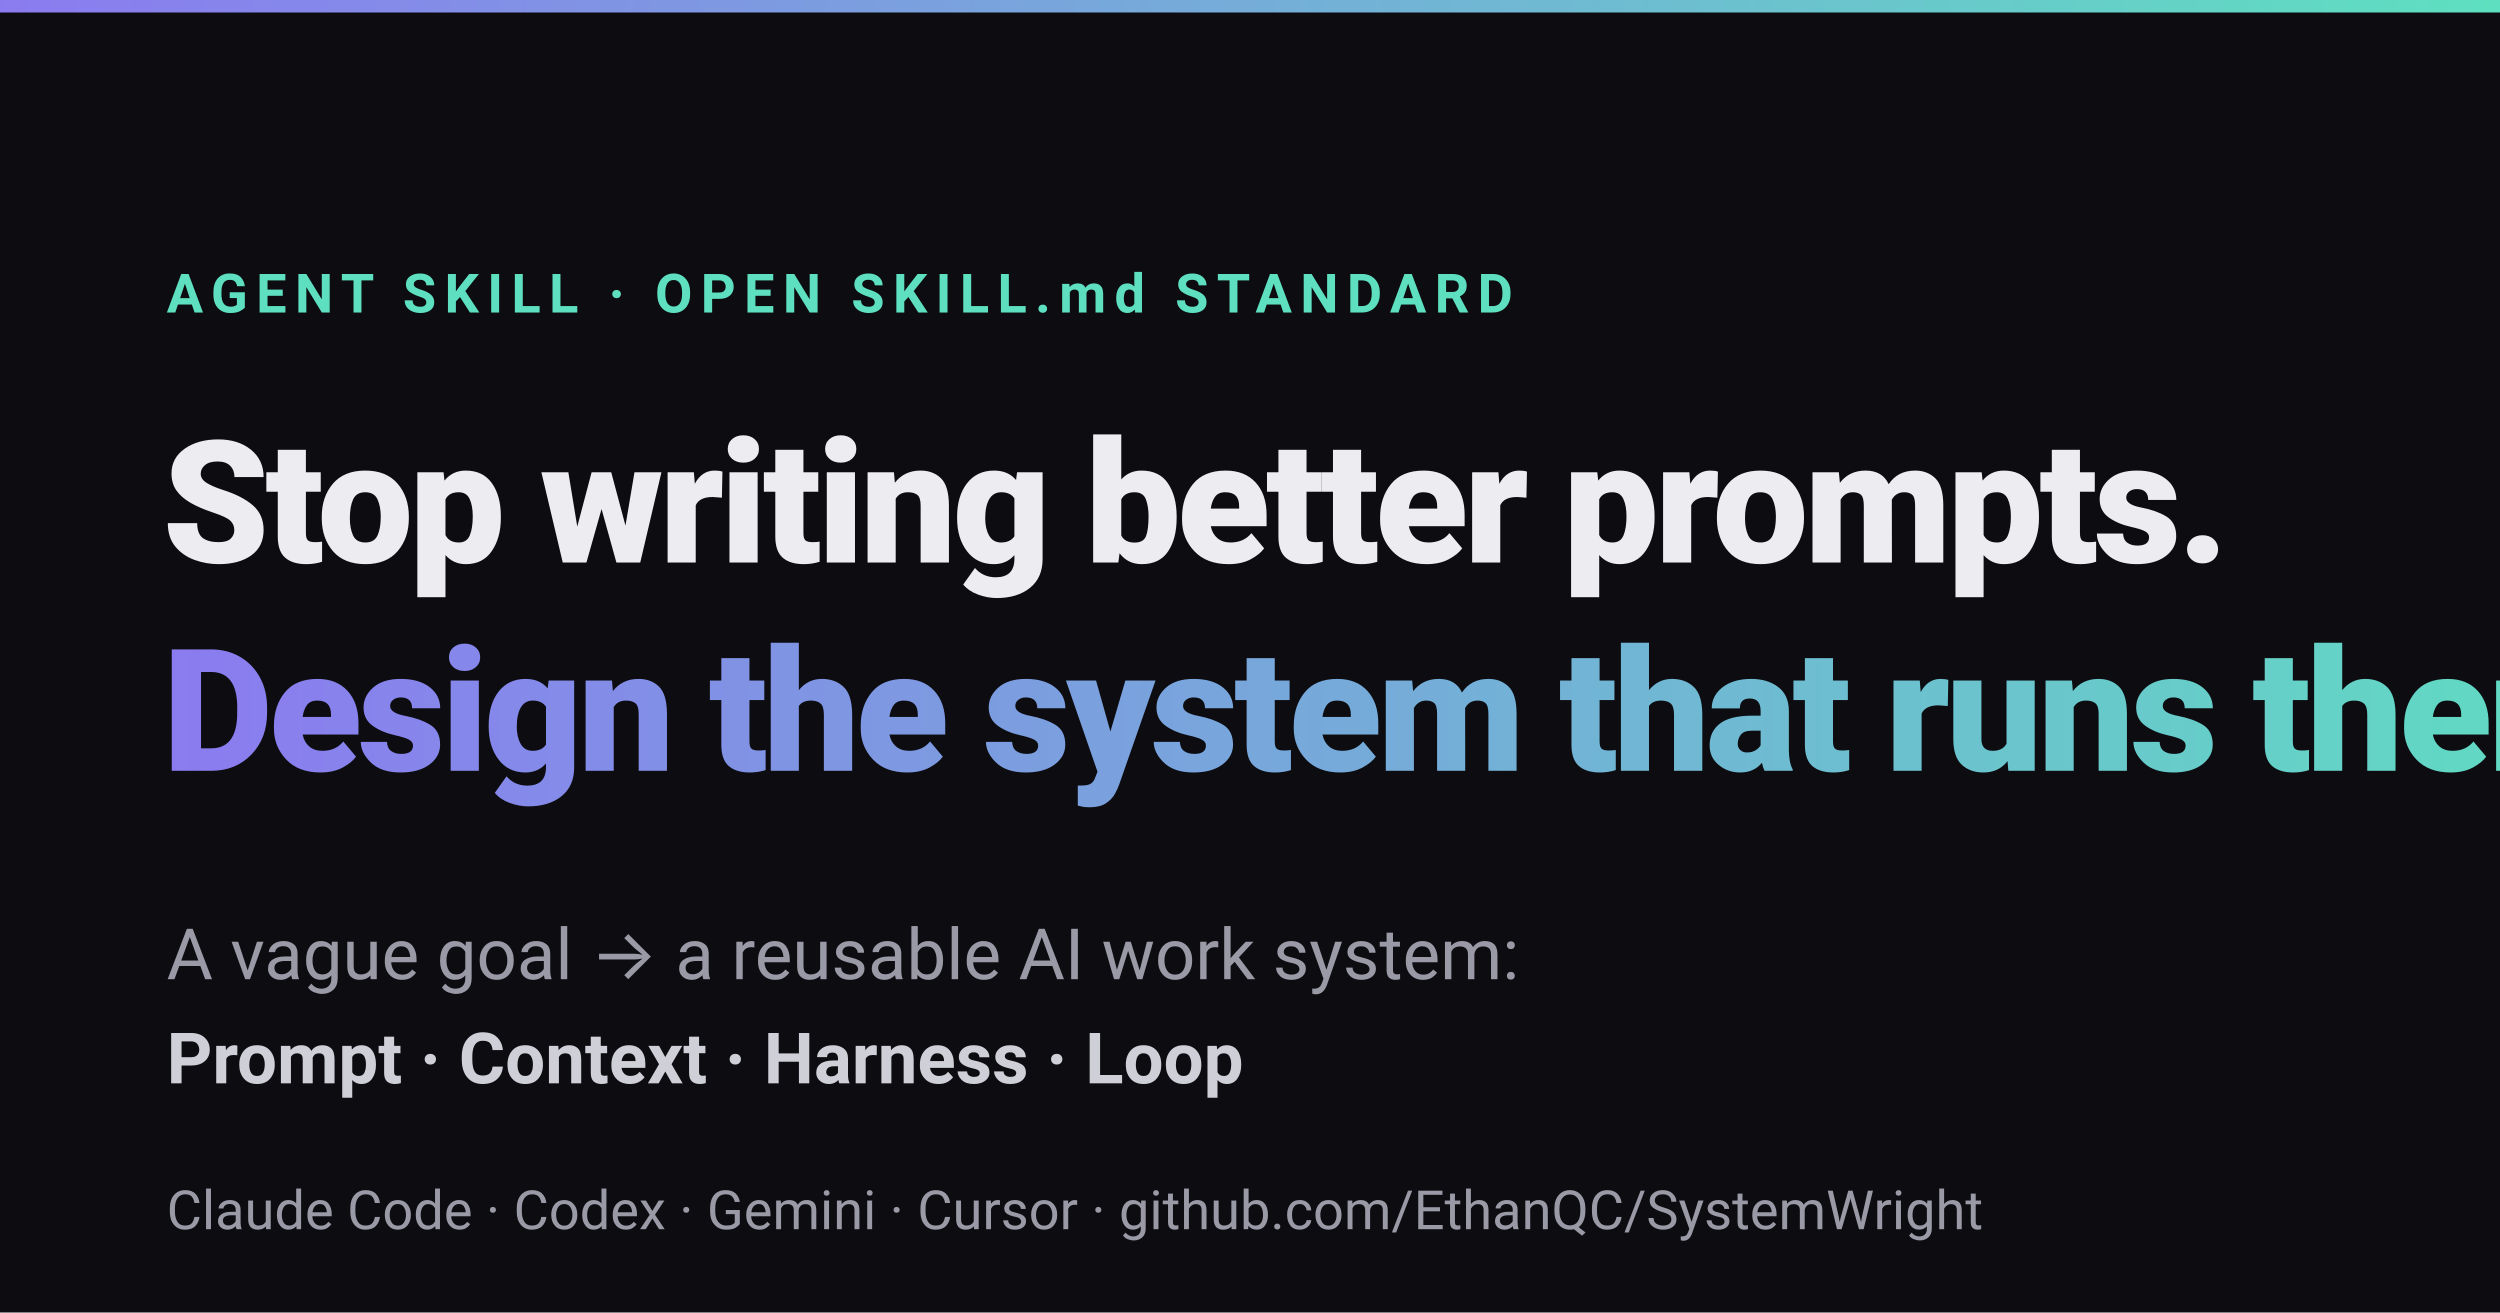
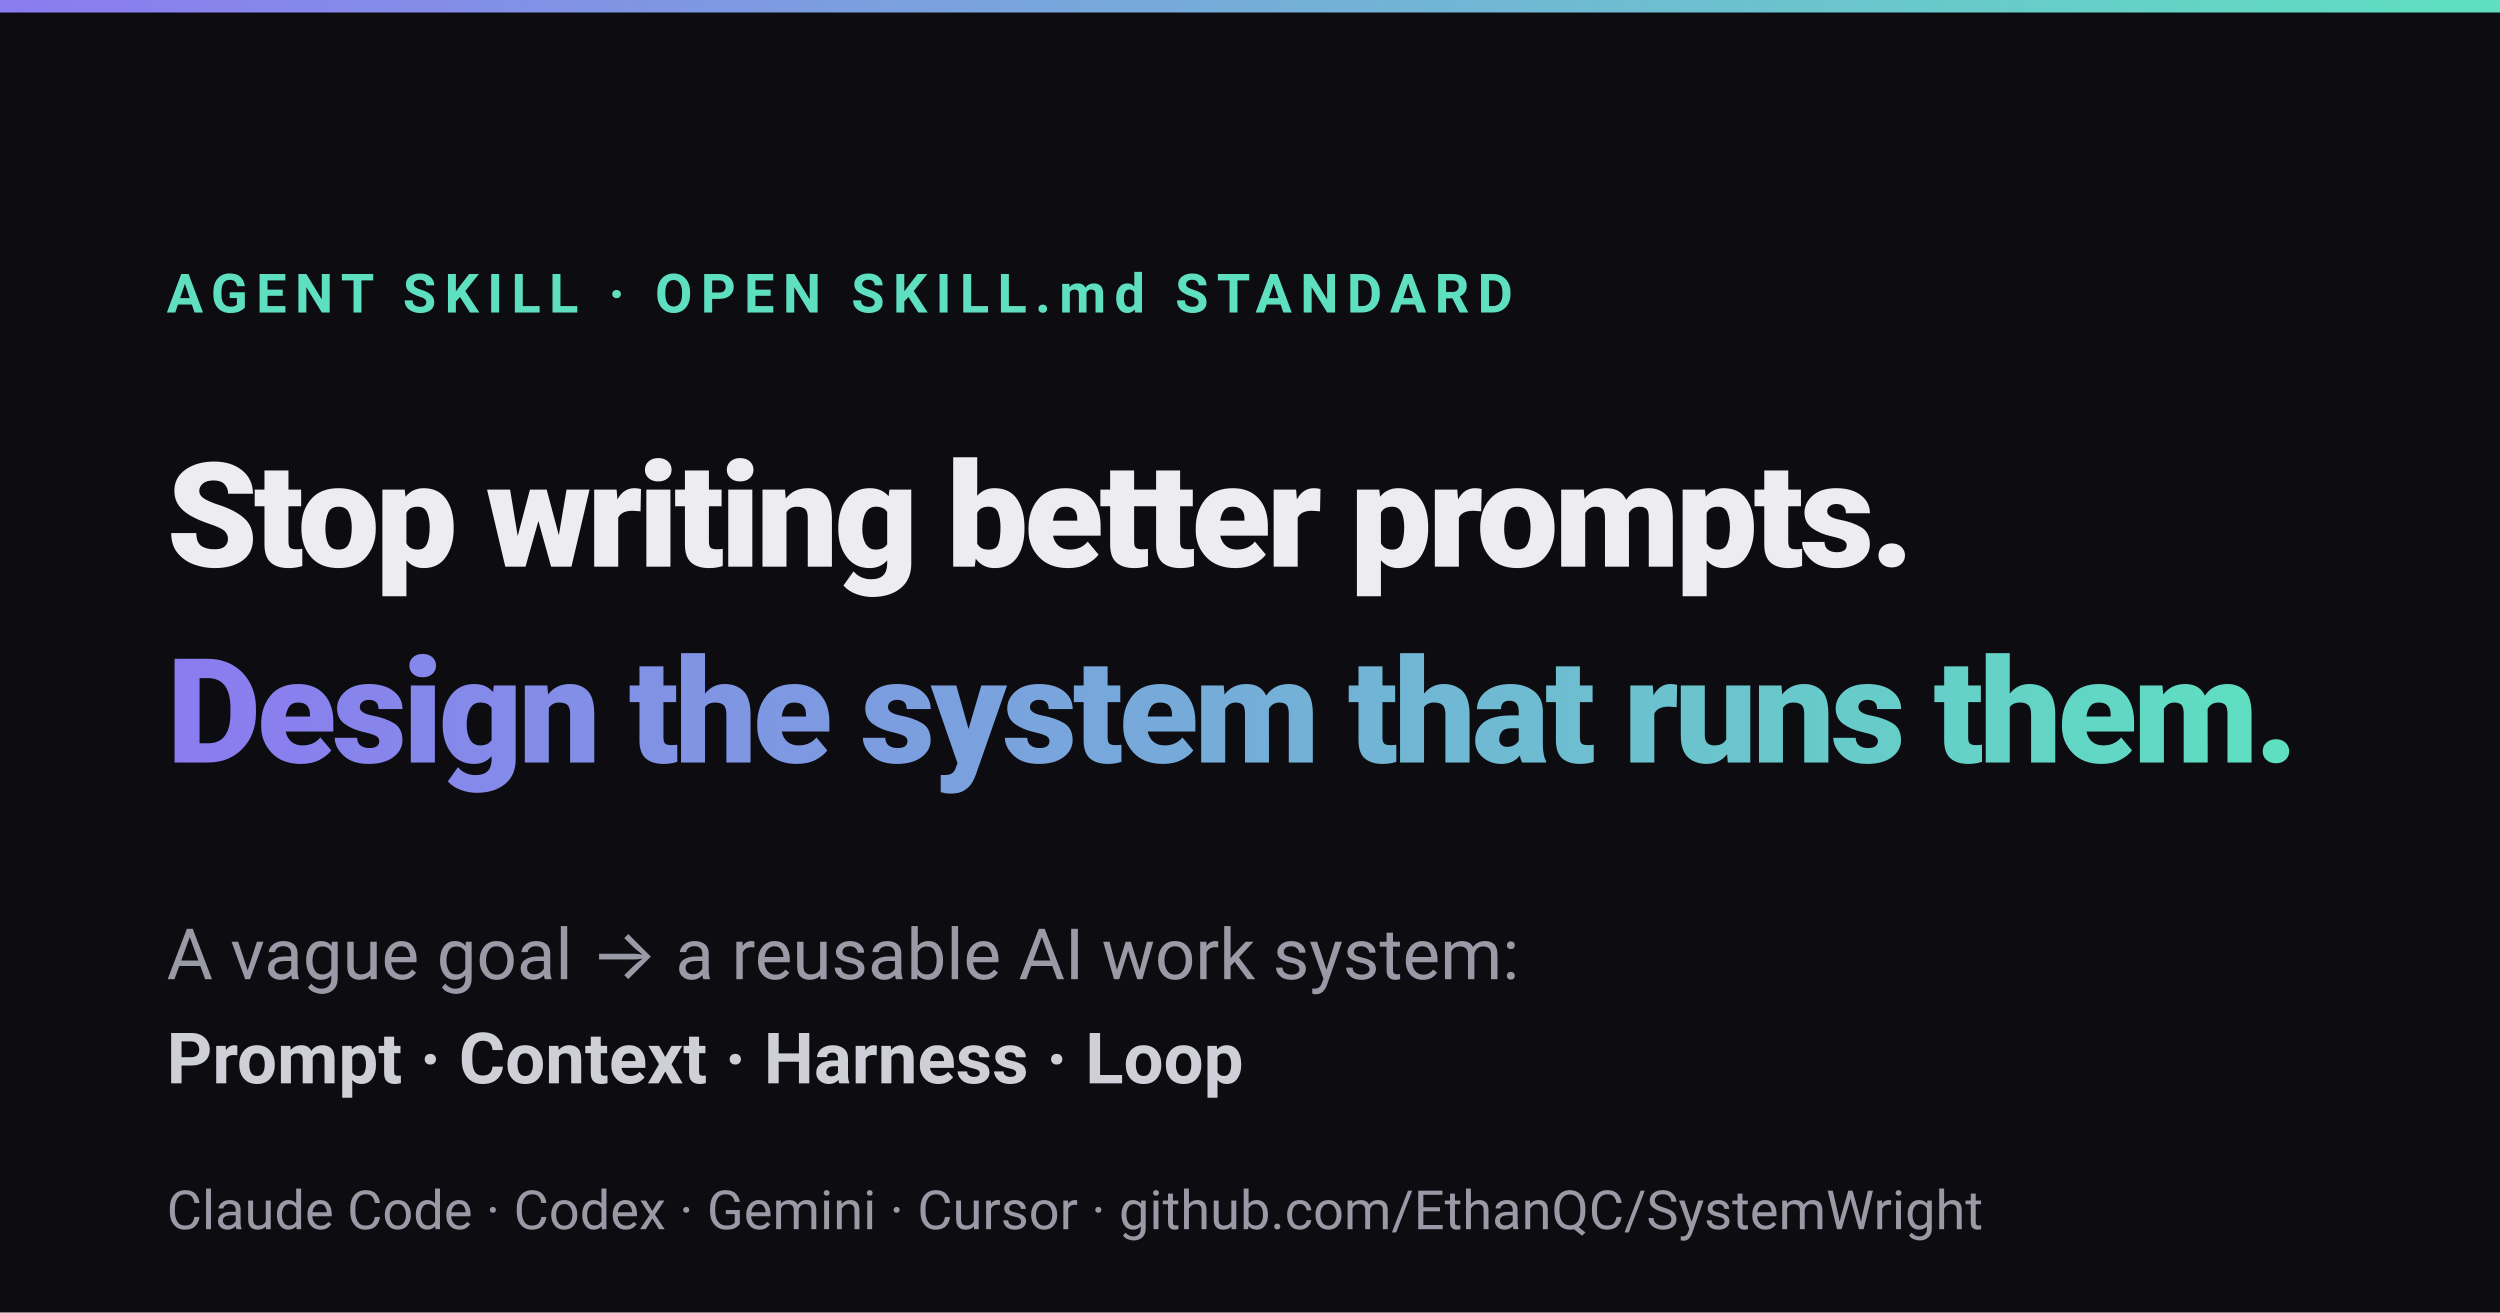
<svg xmlns="http://www.w3.org/2000/svg" width="1200" height="630" viewBox="0 0 1200 630" font-family="-apple-system, BlinkMacSystemFont, 'Segoe UI', Roboto, sans-serif">
  <defs>
    <linearGradient id="grad" x1="0" y1="0" x2="1" y2="0">
      <stop offset="0" stop-color="#8b7bf0" />
      <stop offset="1" stop-color="#5ee0c0" />
    </linearGradient>
  </defs>
  <rect width="1200" height="630" fill="#0c0c11" />
  <rect x="0" y="0" width="1200" height="6" fill="url(#grad)" />
  <text x="80" y="150" fill="#5ee0c0" font-size="26" font-weight="600" letter-spacing="4">AGENT SKILL · OPEN SKILL.md STANDARD</text>
-   <text x="78" y="270" fill="#ececf1" font-size="82" font-weight="800" letter-spacing="-2">Stop writing better prompts.</text>
-   <text x="78" y="370" fill="url(#grad)" font-size="82" font-weight="800" letter-spacing="-2">Design the system that runs them.</text>
+   <text x="80" y="272" fill="#ececf1" font-size="70" font-weight="800" letter-spacing="-2" textLength="1040" lengthAdjust="spacingAndGlyphs">Stop writing better prompts.</text>
+   <text x="80" y="366" fill="url(#grad)" font-size="70" font-weight="800" letter-spacing="-2" textLength="1040" lengthAdjust="spacingAndGlyphs">Design the system that runs them.</text>
  <text x="80" y="470" fill="#9a9aa7" font-size="34" font-weight="400">A vague goal → a reusable AI work system:</text>
  <text x="80" y="520" fill="#cfcfd8" font-size="34" font-weight="700">Prompt · Context · Harness · Loop</text>
  <text x="80" y="590" fill="#9a9aa7" font-size="26">Claude Code · Codex · Gemini · Cursor    ·    github.com/EthanQC/SystemWright</text>
</svg>
